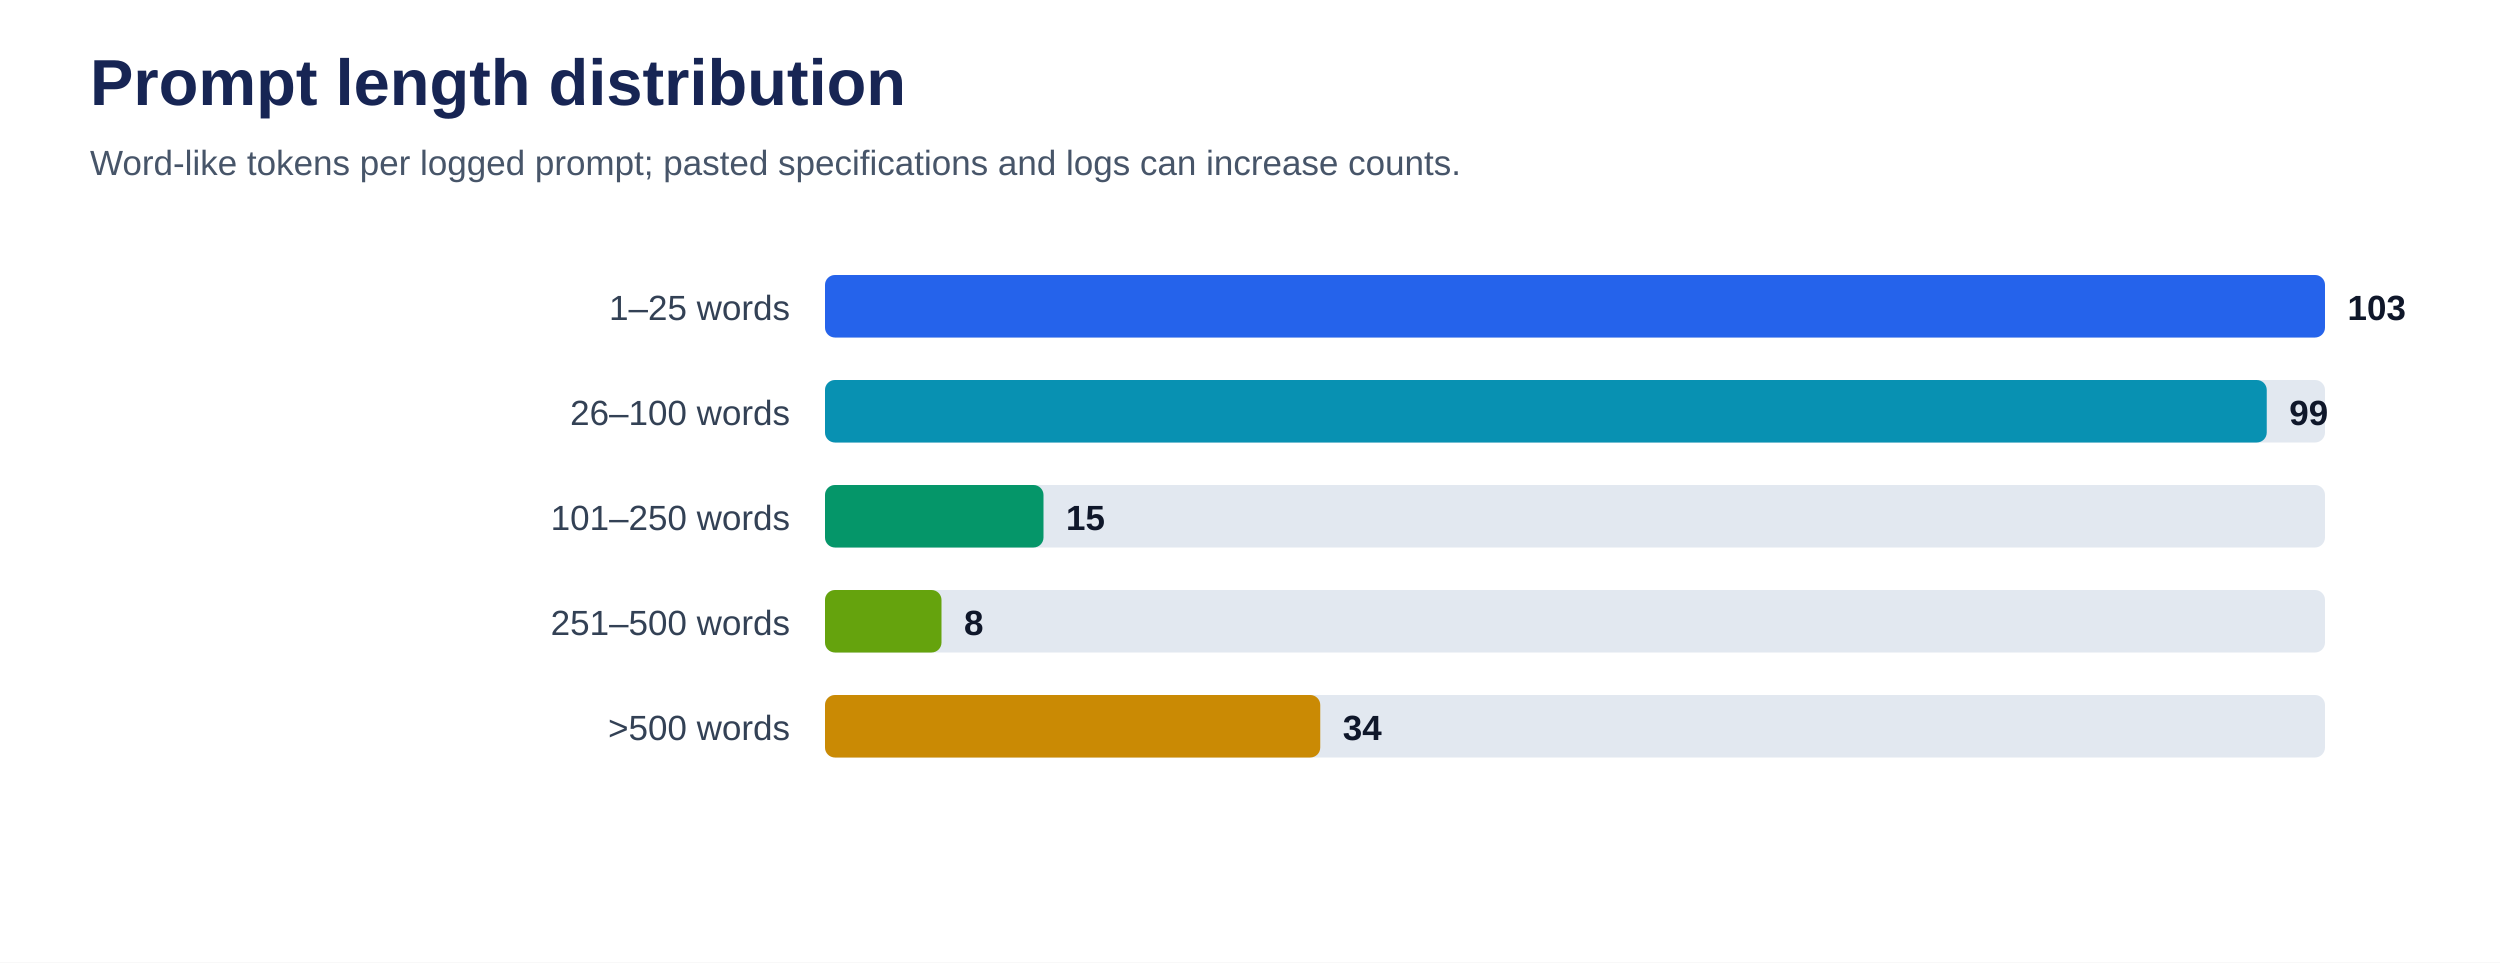
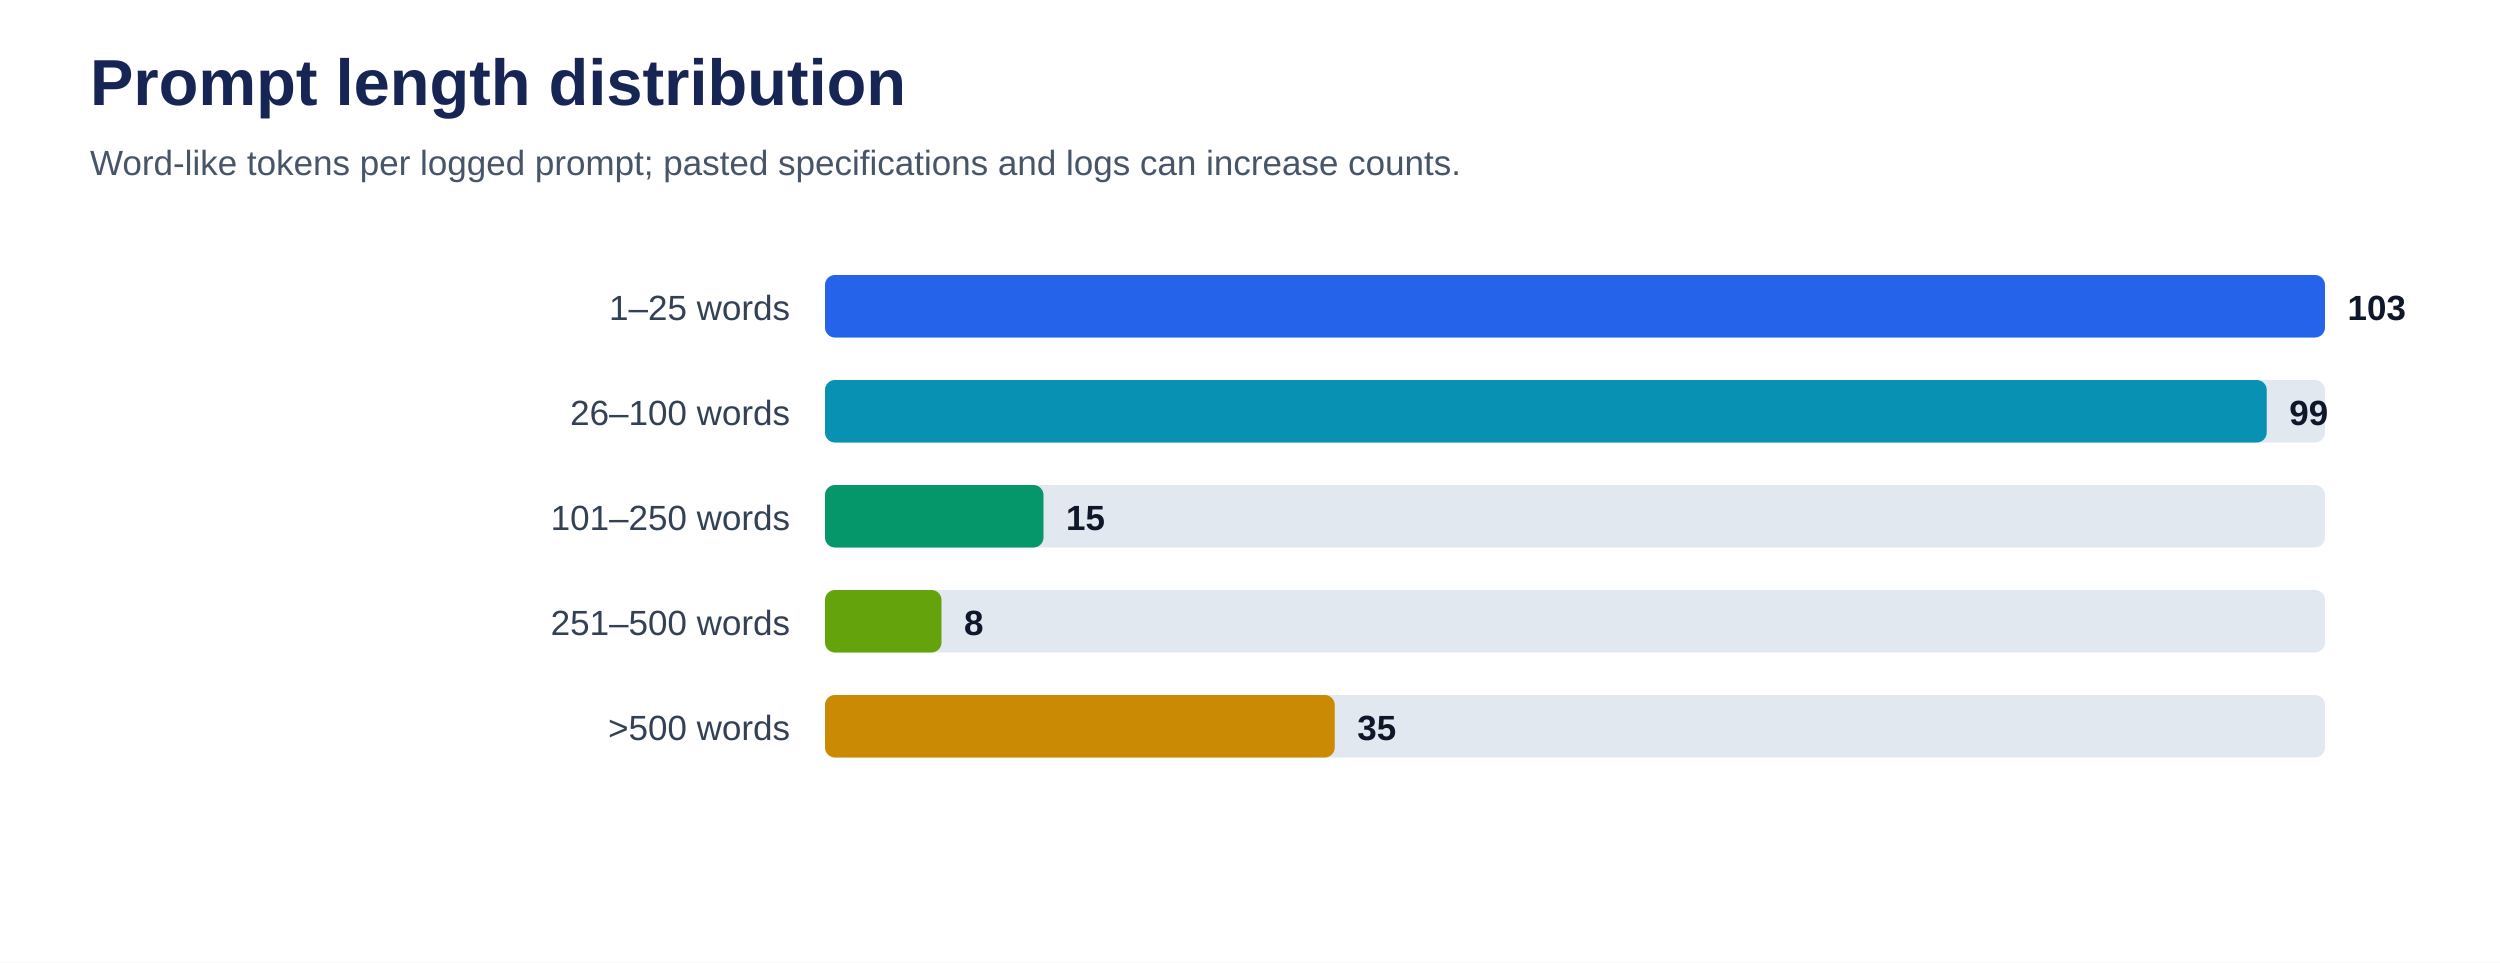
<svg xmlns="http://www.w3.org/2000/svg" viewBox="0 0 1000 385" role="img" aria-labelledby="title desc">
  <rect width="100%" height="100%" fill="#ffffff" />
  <text x="36" y="42" font-family="Arial, sans-serif" font-size="26" font-weight="700" fill="#172554">Prompt length distribution</text>
  <text x="36" y="70" font-family="Arial, sans-serif" font-size="14" fill="#475569">Word-like tokens per logged prompt; pasted specifications and logs can increase counts.</text>
  <text x="316" y="128" text-anchor="end" font-family="Arial, sans-serif" font-size="14" fill="#334155">1–25 words</text>
  <rect x="330" y="110" width="600" height="25" rx="4" fill="#e2e8f0" />
  <rect x="330" y="110" width="600.0" height="25" rx="4" fill="#2563eb" />
  <text x="939.0" y="128" font-family="Arial, sans-serif" font-size="14" font-weight="700" fill="#0f172a">103</text>
  <text x="316" y="170" text-anchor="end" font-family="Arial, sans-serif" font-size="14" fill="#334155">26–100 words</text>
  <rect x="330" y="152" width="600" height="25" rx="4" fill="#e2e8f0" />
  <rect x="330" y="152" width="576.7" height="25" rx="4" fill="#0891b2" />
  <text x="915.7" y="170" font-family="Arial, sans-serif" font-size="14" font-weight="700" fill="#0f172a">99</text>
  <text x="316" y="212" text-anchor="end" font-family="Arial, sans-serif" font-size="14" fill="#334155">101–250 words</text>
  <rect x="330" y="194" width="600" height="25" rx="4" fill="#e2e8f0" />
  <rect x="330" y="194" width="87.4" height="25" rx="4" fill="#059669" />
  <text x="426.4" y="212" font-family="Arial, sans-serif" font-size="14" font-weight="700" fill="#0f172a">15</text>
  <text x="316" y="254" text-anchor="end" font-family="Arial, sans-serif" font-size="14" fill="#334155">251–500 words</text>
  <rect x="330" y="236" width="600" height="25" rx="4" fill="#e2e8f0" />
  <rect x="330" y="236" width="46.6" height="25" rx="4" fill="#65a30d" />
  <text x="385.6" y="254" font-family="Arial, sans-serif" font-size="14" font-weight="700" fill="#0f172a">8</text>
  <text x="316" y="296" text-anchor="end" font-family="Arial, sans-serif" font-size="14" fill="#334155">&gt;500 words</text>
  <rect x="330" y="278" width="600" height="25" rx="4" fill="#e2e8f0" />
-   <rect x="330" y="278" width="198.1" height="25" rx="4" fill="#ca8a04" />
-   <text x="537.1" y="296" font-family="Arial, sans-serif" font-size="14" font-weight="700" fill="#0f172a">34</text>
+   <rect x="330" y="278" width="203.9" height="25" rx="4" fill="#ca8a04" />
+   <text x="542.9" y="296" font-family="Arial, sans-serif" font-size="14" font-weight="700" fill="#0f172a">35</text>
</svg>
